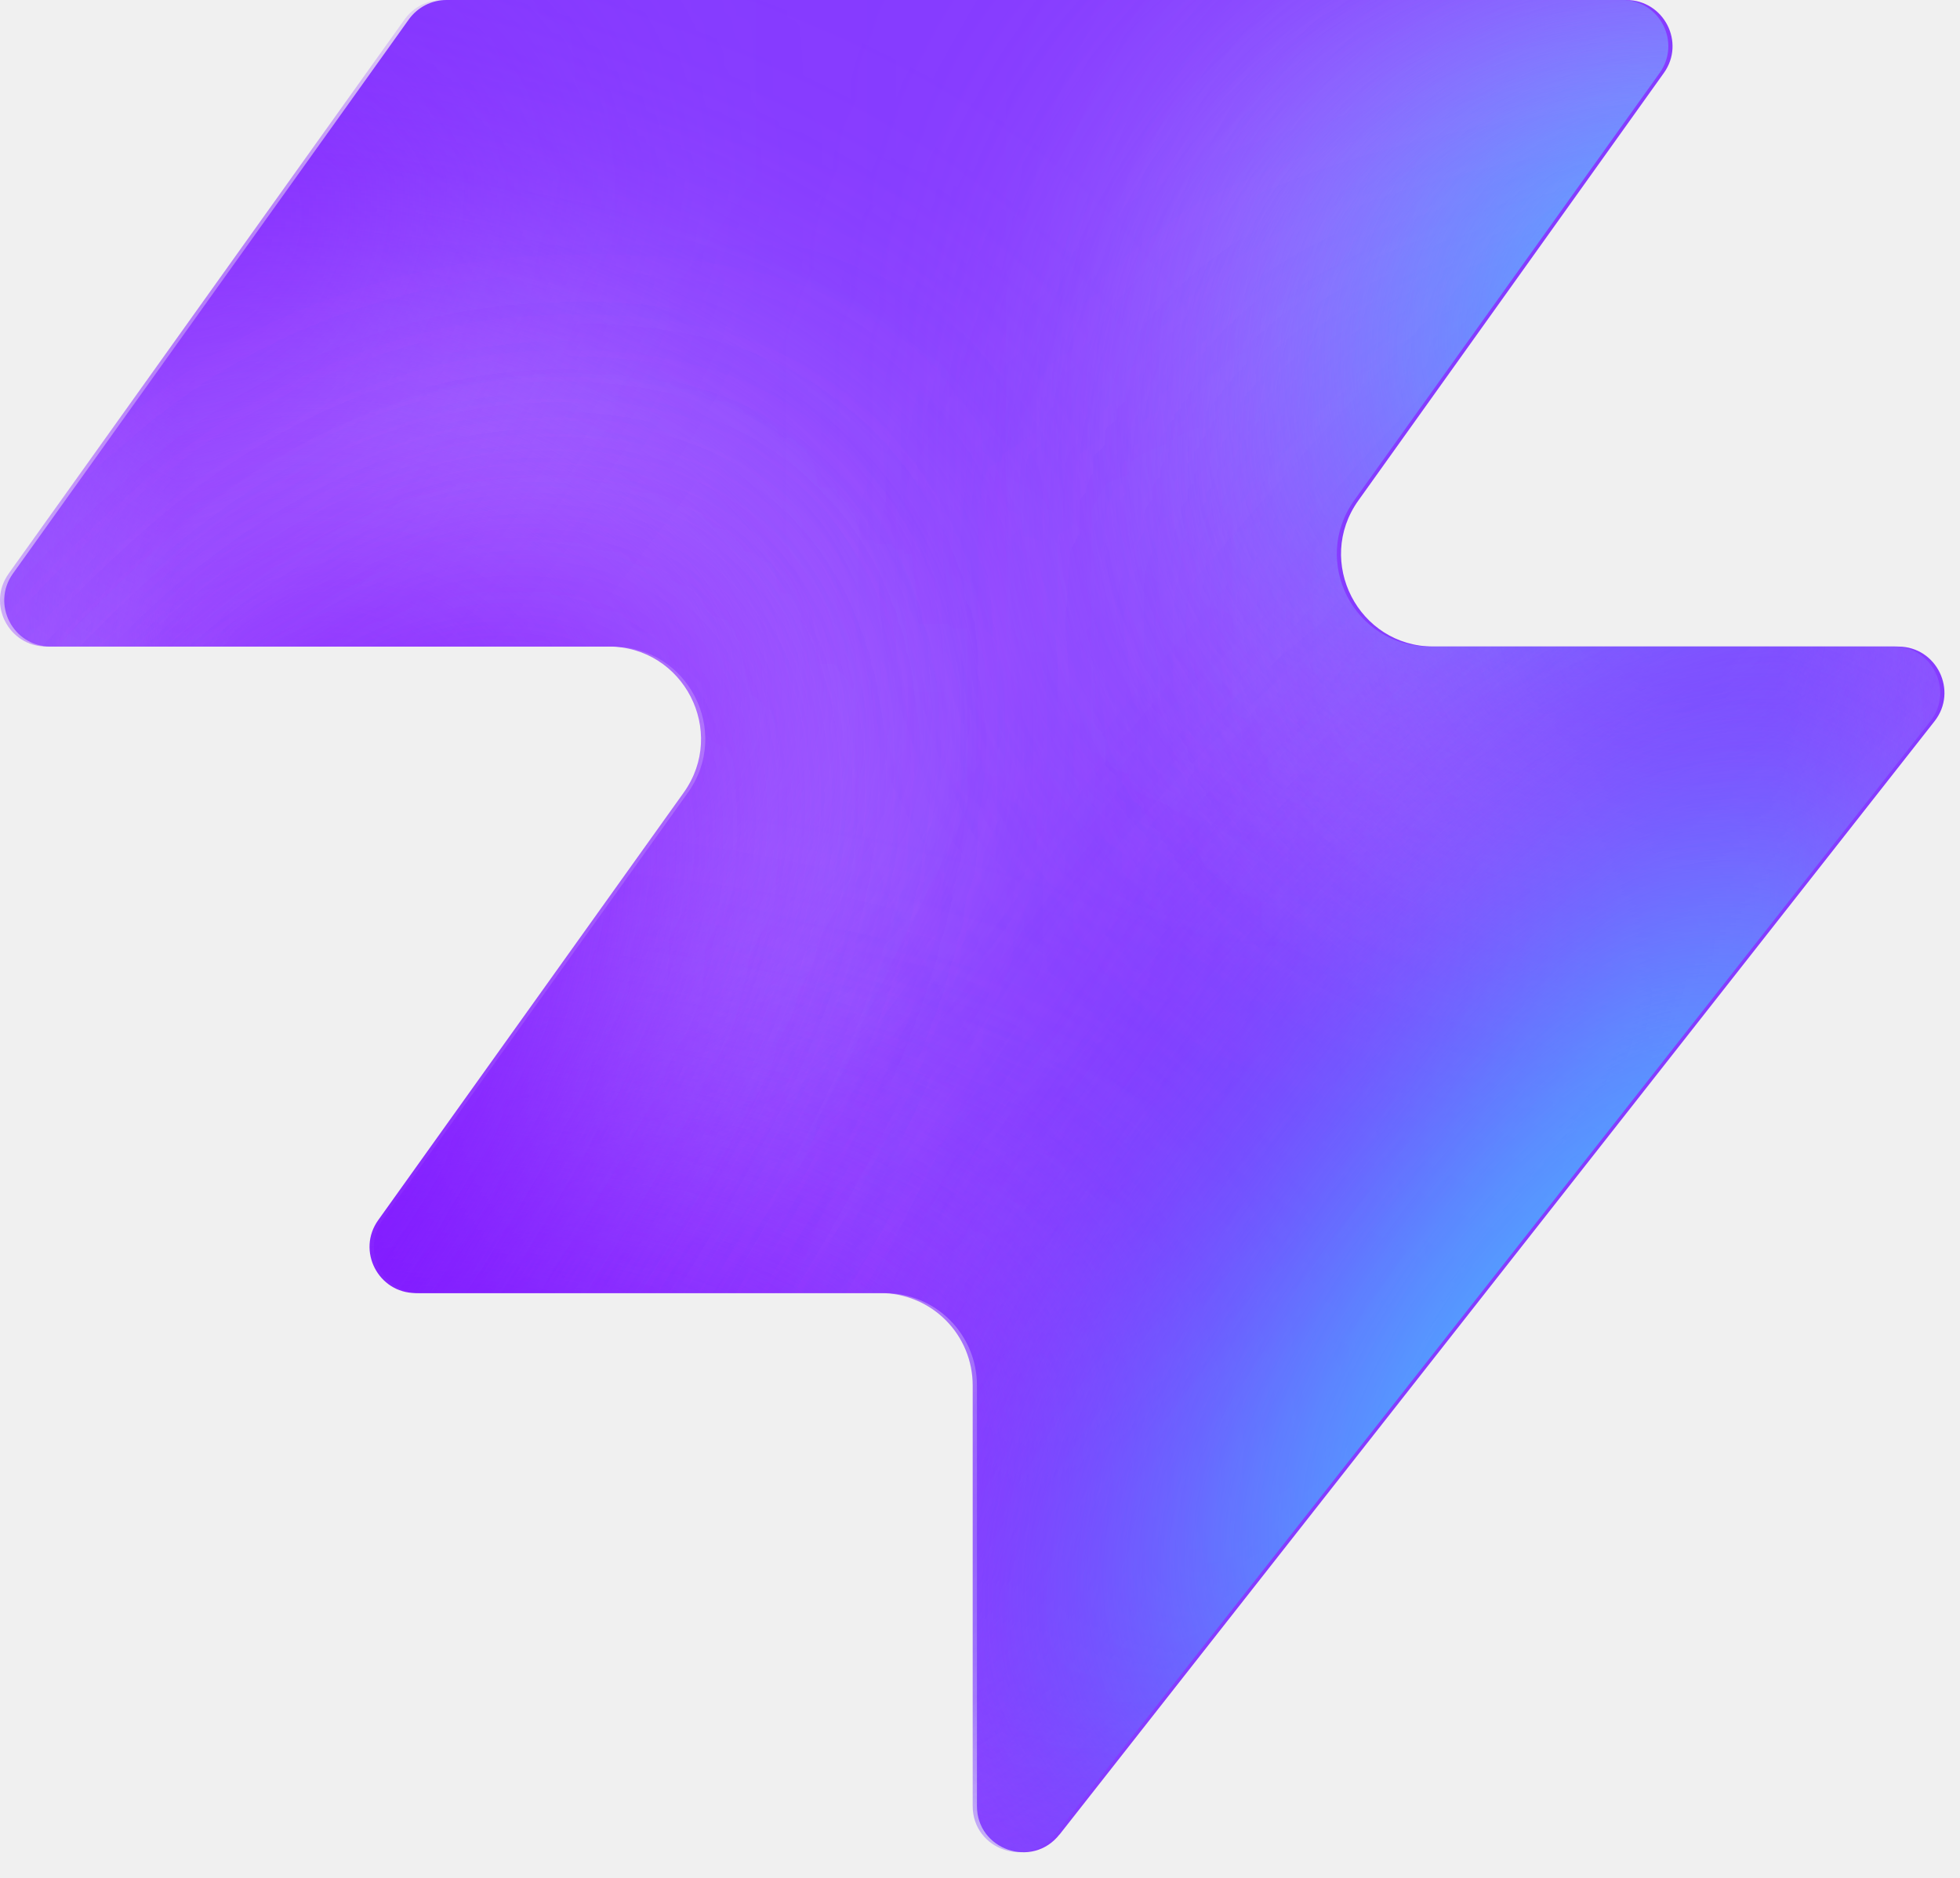
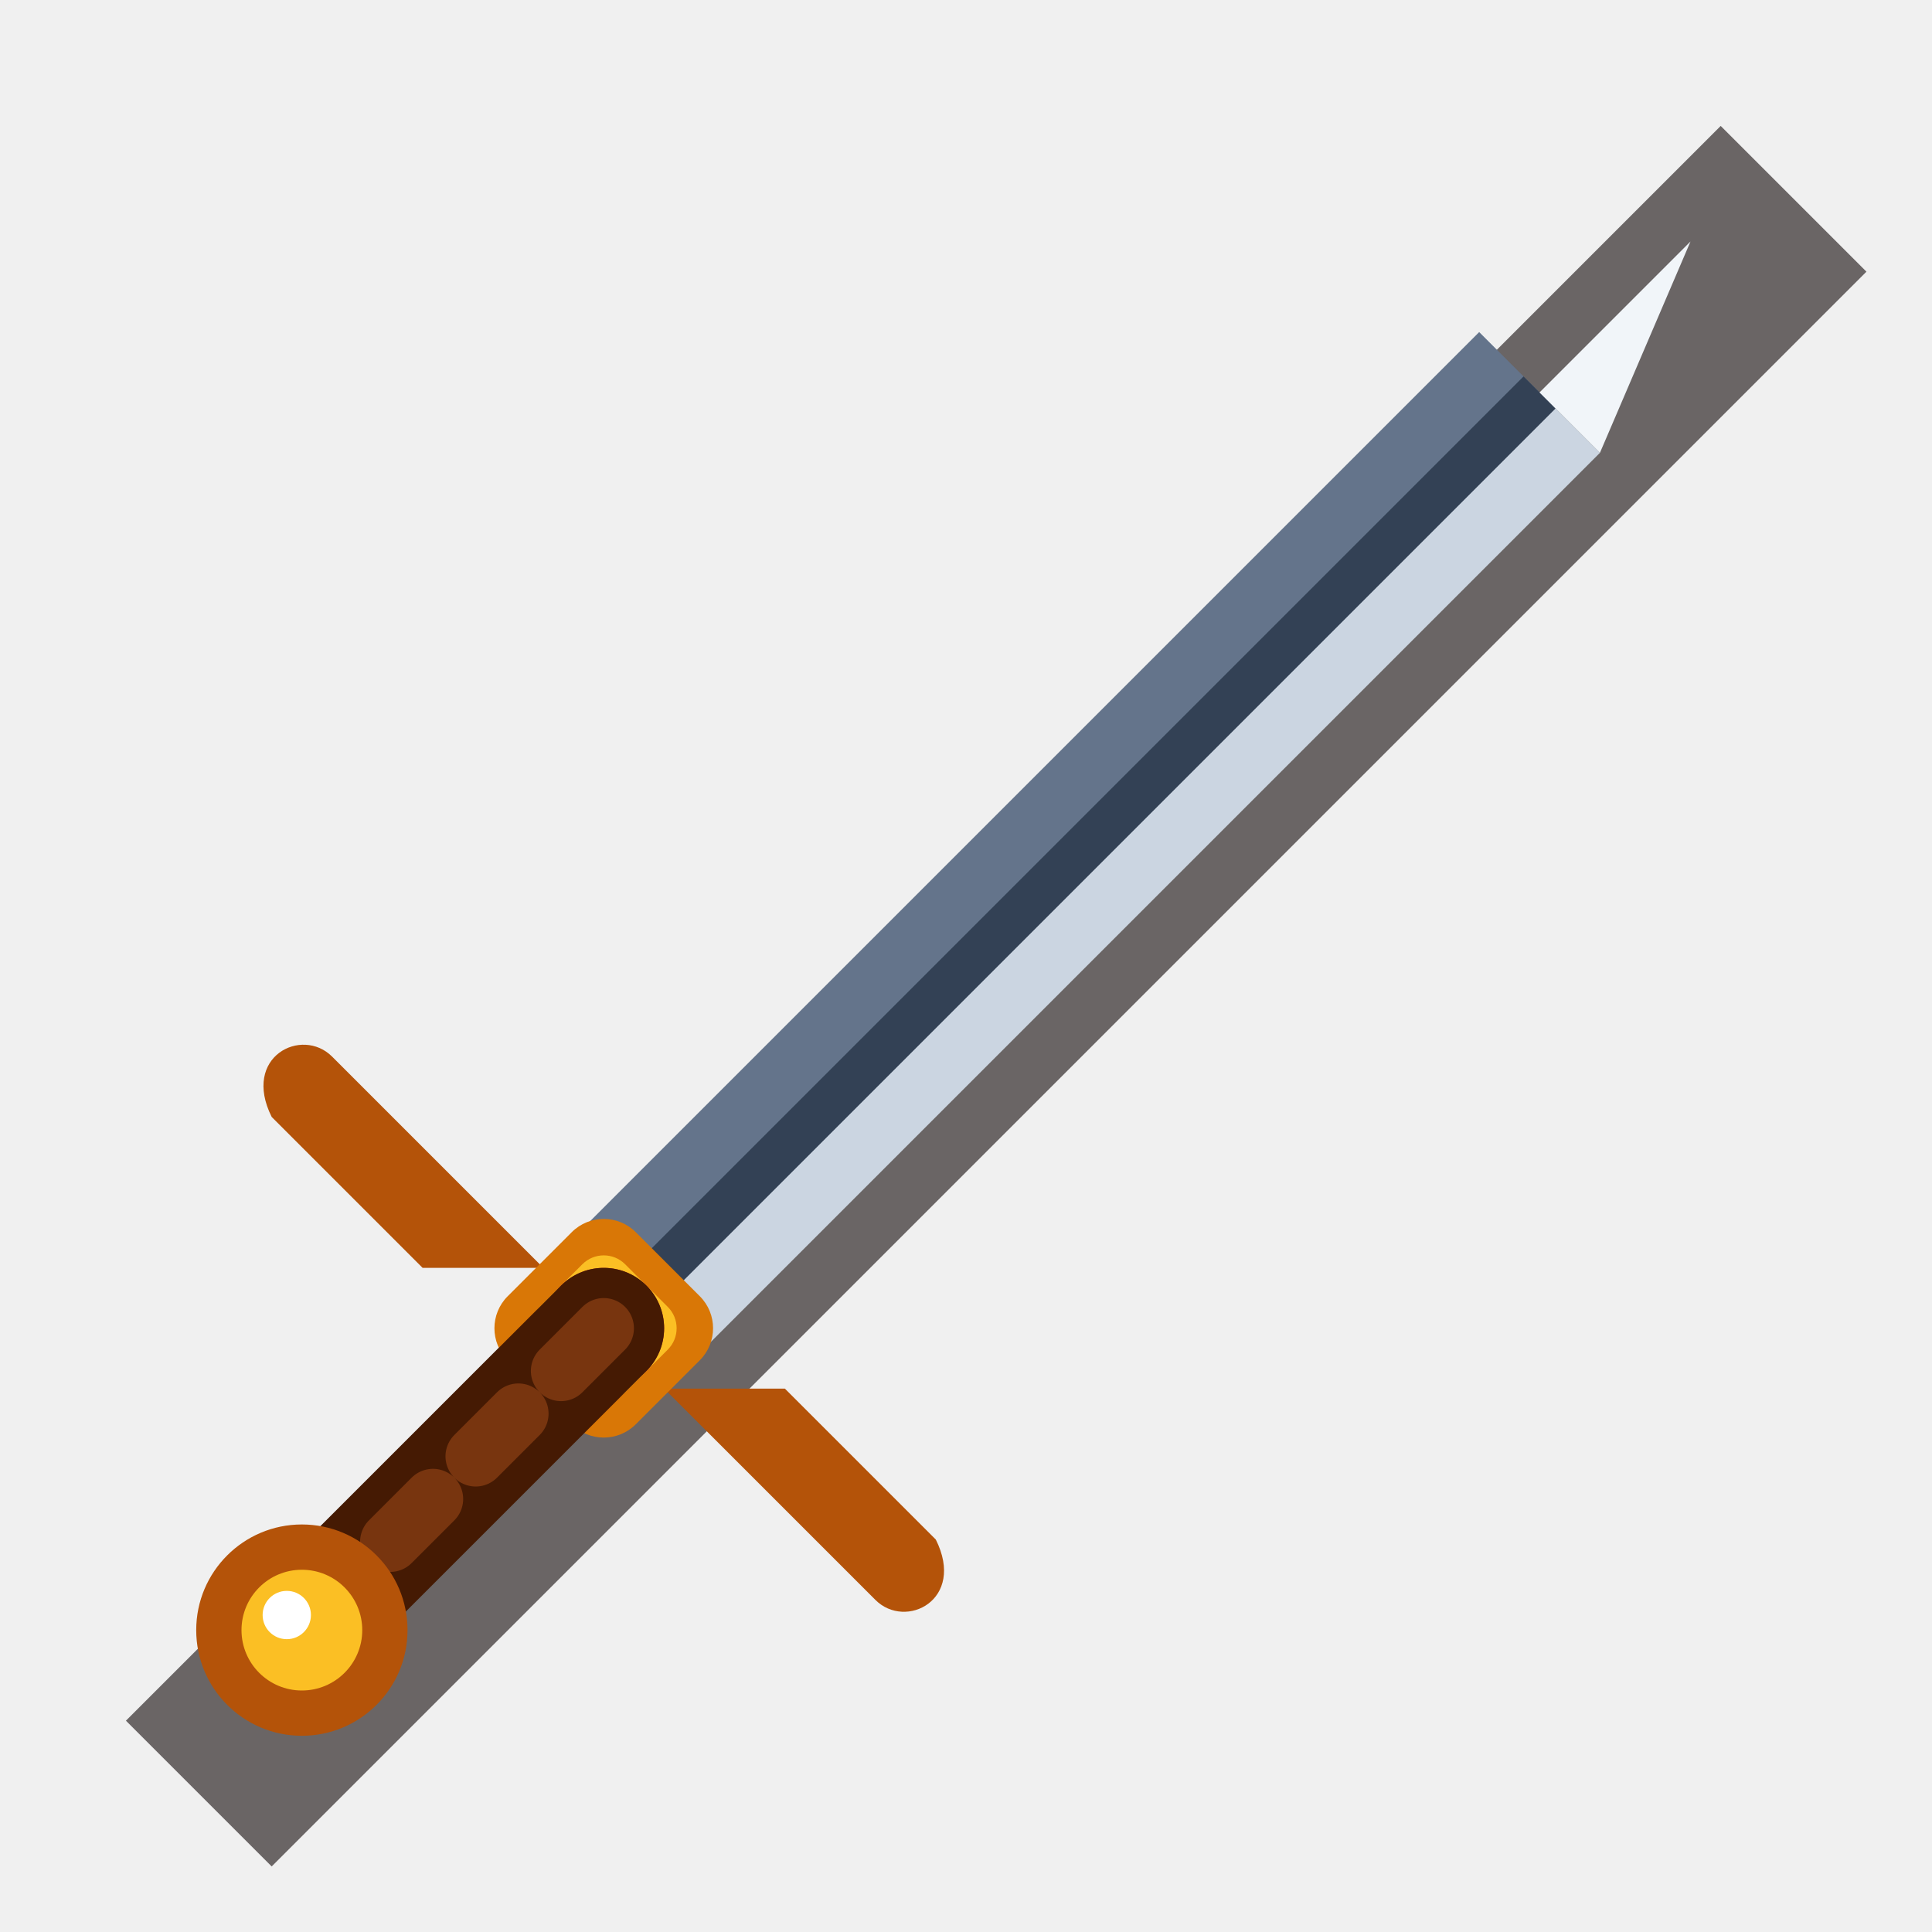
- <svg xmlns="http://www.w3.org/2000/svg" width="48" height="46" fill="none" viewBox="0 0 48 46">
-   <path fill="#863bff" d="M25.946 44.938c-.664.845-2.021.375-2.021-.698V33.937a2.26 2.26 0 0 0-2.262-2.262H10.287c-.92 0-1.456-1.04-.92-1.788l7.48-10.471c1.07-1.497 0-3.578-1.842-3.578H1.237c-.92 0-1.456-1.04-.92-1.788L10.013.474c.214-.297.556-.474.92-.474h28.894c.92 0 1.456 1.04.92 1.788l-7.48 10.471c-1.07 1.498 0 3.579 1.842 3.579h11.377c.943 0 1.473 1.088.89 1.83L25.947 44.94z" style="fill:#863bff;fill:color(display-p3 .525 .23 1);fill-opacity:1" />
-   <mask id="a" width="48" height="46" x="0" y="0" maskUnits="userSpaceOnUse" style="mask-type:alpha">
-     <path fill="#000" d="M25.842 44.938c-.664.844-2.021.375-2.021-.698V33.937a2.26 2.26 0 0 0-2.262-2.262H10.183c-.92 0-1.456-1.04-.92-1.788l7.48-10.471c1.07-1.498 0-3.579-1.842-3.579H1.133c-.92 0-1.456-1.04-.92-1.787L9.91.473c.214-.297.556-.474.92-.474h28.894c.92 0 1.456 1.04.92 1.788l-7.48 10.471c-1.07 1.498 0 3.578 1.842 3.578h11.377c.943 0 1.473 1.088.89 1.832L25.843 44.94z" style="fill:#000;fill-opacity:1" />
-   </mask>
-   <g mask="url(#a)">
-     <g filter="url(#b)">
-       <ellipse cx="5.508" cy="14.704" fill="#ede6ff" rx="5.508" ry="14.704" style="fill:#ede6ff;fill:color(display-p3 .927 .903 1);fill-opacity:1" transform="matrix(.00324 1 1 -.00324 -4.47 31.516)" />
-     </g>
-     <g filter="url(#c)">
-       <ellipse cx="10.399" cy="29.851" fill="#ede6ff" rx="10.399" ry="29.851" style="fill:#ede6ff;fill:color(display-p3 .927 .903 1);fill-opacity:1" transform="matrix(.00324 1 1 -.00324 -39.328 7.883)" />
-     </g>
-     <g filter="url(#d)">
-       <ellipse cx="5.508" cy="30.487" fill="#7e14ff" rx="5.508" ry="30.487" style="fill:#7e14ff;fill:color(display-p3 .492 .077 1);fill-opacity:1" transform="rotate(89.814 -25.913 -14.639)scale(1 -1)" />
-     </g>
-     <g filter="url(#e)">
-       <ellipse cx="5.508" cy="30.599" fill="#7e14ff" rx="5.508" ry="30.599" style="fill:#7e14ff;fill:color(display-p3 .492 .077 1);fill-opacity:1" transform="rotate(89.814 -32.644 -3.334)scale(1 -1)" />
-     </g>
-     <g filter="url(#f)">
-       <ellipse cx="5.508" cy="30.599" fill="#7e14ff" rx="5.508" ry="30.599" style="fill:#7e14ff;fill:color(display-p3 .492 .077 1);fill-opacity:1" transform="matrix(.00324 1 1 -.00324 -34.34 30.47)" />
-     </g>
-     <g filter="url(#g)">
-       <ellipse cx="14.072" cy="22.078" fill="#ede6ff" rx="14.072" ry="22.078" style="fill:#ede6ff;fill:color(display-p3 .927 .903 1);fill-opacity:1" transform="rotate(93.35 24.506 48.493)scale(-1 1)" />
-     </g>
-     <g filter="url(#h)">
-       <ellipse cx="3.47" cy="21.501" fill="#7e14ff" rx="3.47" ry="21.501" style="fill:#7e14ff;fill:color(display-p3 .492 .077 1);fill-opacity:1" transform="rotate(89.009 28.708 47.59)scale(-1 1)" />
-     </g>
-     <g filter="url(#i)">
-       <ellipse cx="3.47" cy="21.501" fill="#7e14ff" rx="3.47" ry="21.501" style="fill:#7e14ff;fill:color(display-p3 .492 .077 1);fill-opacity:1" transform="rotate(89.009 28.708 47.59)scale(-1 1)" />
-     </g>
-     <g filter="url(#j)">
-       <ellipse cx=".387" cy="8.972" fill="#7e14ff" rx="4.407" ry="29.108" style="fill:#7e14ff;fill:color(display-p3 .492 .077 1);fill-opacity:1" transform="rotate(39.51 .387 8.972)" />
-     </g>
-     <g filter="url(#k)">
-       <ellipse cx="47.523" cy="-6.092" fill="#7e14ff" rx="4.407" ry="29.108" style="fill:#7e14ff;fill:color(display-p3 .492 .077 1);fill-opacity:1" transform="rotate(37.892 47.523 -6.092)" />
-     </g>
-     <g filter="url(#l)">
-       <ellipse cx="41.412" cy="6.333" fill="#47bfff" rx="5.971" ry="9.665" style="fill:#47bfff;fill:color(display-p3 .28 .748 1);fill-opacity:1" transform="rotate(37.892 41.412 6.333)" />
-     </g>
-     <g filter="url(#m)">
-       <ellipse cx="-1.879" cy="38.332" fill="#7e14ff" rx="4.407" ry="29.108" style="fill:#7e14ff;fill:color(display-p3 .492 .077 1);fill-opacity:1" transform="rotate(37.892 -1.88 38.332)" />
-     </g>
-     <g filter="url(#n)">
-       <ellipse cx="-1.879" cy="38.332" fill="#7e14ff" rx="4.407" ry="29.108" style="fill:#7e14ff;fill:color(display-p3 .492 .077 1);fill-opacity:1" transform="rotate(37.892 -1.88 38.332)" />
-     </g>
-     <g filter="url(#o)">
-       <ellipse cx="35.651" cy="29.907" fill="#7e14ff" rx="4.407" ry="29.108" style="fill:#7e14ff;fill:color(display-p3 .492 .077 1);fill-opacity:1" transform="rotate(37.892 35.651 29.907)" />
-     </g>
-     <g filter="url(#p)">
-       <ellipse cx="38.418" cy="32.4" fill="#47bfff" rx="5.971" ry="15.297" style="fill:#47bfff;fill:color(display-p3 .28 .748 1);fill-opacity:1" transform="rotate(37.892 38.418 32.4)" />
-     </g>
-   </g>
-   <defs>
-     <filter id="b" width="60.045" height="41.654" x="-19.77" y="16.149" color-interpolation-filters="sRGB" filterUnits="userSpaceOnUse">
-       <feFlood flood-opacity="0" result="BackgroundImageFix" />
-       <feBlend in="SourceGraphic" in2="BackgroundImageFix" result="shape" />
-       <feGaussianBlur result="effect1_foregroundBlur_2002_17158" stdDeviation="7.659" />
-     </filter>
-     <filter id="c" width="90.34" height="51.437" x="-54.613" y="-7.533" color-interpolation-filters="sRGB" filterUnits="userSpaceOnUse">
-       <feFlood flood-opacity="0" result="BackgroundImageFix" />
-       <feBlend in="SourceGraphic" in2="BackgroundImageFix" result="shape" />
-       <feGaussianBlur result="effect1_foregroundBlur_2002_17158" stdDeviation="7.659" />
-     </filter>
-     <filter id="d" width="79.355" height="29.4" x="-49.64" y="2.03" color-interpolation-filters="sRGB" filterUnits="userSpaceOnUse">
-       <feFlood flood-opacity="0" result="BackgroundImageFix" />
-       <feBlend in="SourceGraphic" in2="BackgroundImageFix" result="shape" />
-       <feGaussianBlur result="effect1_foregroundBlur_2002_17158" stdDeviation="4.596" />
-     </filter>
-     <filter id="e" width="79.579" height="29.4" x="-45.045" y="20.029" color-interpolation-filters="sRGB" filterUnits="userSpaceOnUse">
-       <feFlood flood-opacity="0" result="BackgroundImageFix" />
-       <feBlend in="SourceGraphic" in2="BackgroundImageFix" result="shape" />
-       <feGaussianBlur result="effect1_foregroundBlur_2002_17158" stdDeviation="4.596" />
-     </filter>
-     <filter id="f" width="79.579" height="29.4" x="-43.513" y="21.178" color-interpolation-filters="sRGB" filterUnits="userSpaceOnUse">
-       <feFlood flood-opacity="0" result="BackgroundImageFix" />
-       <feBlend in="SourceGraphic" in2="BackgroundImageFix" result="shape" />
-       <feGaussianBlur result="effect1_foregroundBlur_2002_17158" stdDeviation="4.596" />
-     </filter>
-     <filter id="g" width="74.749" height="58.852" x="15.756" y="-17.901" color-interpolation-filters="sRGB" filterUnits="userSpaceOnUse">
-       <feFlood flood-opacity="0" result="BackgroundImageFix" />
-       <feBlend in="SourceGraphic" in2="BackgroundImageFix" result="shape" />
-       <feGaussianBlur result="effect1_foregroundBlur_2002_17158" stdDeviation="7.659" />
-     </filter>
-     <filter id="h" width="61.377" height="25.362" x="23.548" y="2.284" color-interpolation-filters="sRGB" filterUnits="userSpaceOnUse">
-       <feFlood flood-opacity="0" result="BackgroundImageFix" />
-       <feBlend in="SourceGraphic" in2="BackgroundImageFix" result="shape" />
-       <feGaussianBlur result="effect1_foregroundBlur_2002_17158" stdDeviation="4.596" />
-     </filter>
-     <filter id="i" width="61.377" height="25.362" x="23.548" y="2.284" color-interpolation-filters="sRGB" filterUnits="userSpaceOnUse">
-       <feFlood flood-opacity="0" result="BackgroundImageFix" />
-       <feBlend in="SourceGraphic" in2="BackgroundImageFix" result="shape" />
-       <feGaussianBlur result="effect1_foregroundBlur_2002_17158" stdDeviation="4.596" />
-     </filter>
-     <filter id="j" width="56.045" height="63.649" x="-27.636" y="-22.853" color-interpolation-filters="sRGB" filterUnits="userSpaceOnUse">
-       <feFlood flood-opacity="0" result="BackgroundImageFix" />
-       <feBlend in="SourceGraphic" in2="BackgroundImageFix" result="shape" />
-       <feGaussianBlur result="effect1_foregroundBlur_2002_17158" stdDeviation="4.596" />
-     </filter>
-     <filter id="k" width="54.814" height="64.646" x="20.116" y="-38.415" color-interpolation-filters="sRGB" filterUnits="userSpaceOnUse">
-       <feFlood flood-opacity="0" result="BackgroundImageFix" />
-       <feBlend in="SourceGraphic" in2="BackgroundImageFix" result="shape" />
-       <feGaussianBlur result="effect1_foregroundBlur_2002_17158" stdDeviation="4.596" />
-     </filter>
-     <filter id="l" width="33.541" height="35.313" x="24.641" y="-11.323" color-interpolation-filters="sRGB" filterUnits="userSpaceOnUse">
-       <feFlood flood-opacity="0" result="BackgroundImageFix" />
-       <feBlend in="SourceGraphic" in2="BackgroundImageFix" result="shape" />
-       <feGaussianBlur result="effect1_foregroundBlur_2002_17158" stdDeviation="4.596" />
-     </filter>
-     <filter id="m" width="54.814" height="64.646" x="-29.286" y="6.009" color-interpolation-filters="sRGB" filterUnits="userSpaceOnUse">
-       <feFlood flood-opacity="0" result="BackgroundImageFix" />
-       <feBlend in="SourceGraphic" in2="BackgroundImageFix" result="shape" />
-       <feGaussianBlur result="effect1_foregroundBlur_2002_17158" stdDeviation="4.596" />
-     </filter>
-     <filter id="n" width="54.814" height="64.646" x="-29.286" y="6.009" color-interpolation-filters="sRGB" filterUnits="userSpaceOnUse">
-       <feFlood flood-opacity="0" result="BackgroundImageFix" />
-       <feBlend in="SourceGraphic" in2="BackgroundImageFix" result="shape" />
-       <feGaussianBlur result="effect1_foregroundBlur_2002_17158" stdDeviation="4.596" />
-     </filter>
-     <filter id="o" width="54.814" height="64.646" x="8.244" y="-2.416" color-interpolation-filters="sRGB" filterUnits="userSpaceOnUse">
-       <feFlood flood-opacity="0" result="BackgroundImageFix" />
-       <feBlend in="SourceGraphic" in2="BackgroundImageFix" result="shape" />
-       <feGaussianBlur result="effect1_foregroundBlur_2002_17158" stdDeviation="4.596" />
-     </filter>
-     <filter id="p" width="39.409" height="43.623" x="18.713" y="10.588" color-interpolation-filters="sRGB" filterUnits="userSpaceOnUse">
-       <feFlood flood-opacity="0" result="BackgroundImageFix" />
-       <feBlend in="SourceGraphic" in2="BackgroundImageFix" result="shape" />
-       <feGaussianBlur result="effect1_foregroundBlur_2002_17158" stdDeviation="4.596" />
-     </filter>
-   </defs>
+ <svg xmlns="http://www.w3.org/2000/svg" viewBox="0 0 64 64" width="100%" height="100%">
+   <path d="M7 57 L57 7 L59 9 L9 59 Z" fill="none" stroke="#110909" stroke-width="4" stroke-linecap="round" opacity="0.6" />
+   <path d="M20 44 L51 13 L49 11 L18 42 Z" fill="#64748b" />
+   <path d="M22 46 L53 15 L51 13 L20 44 Z" fill="#cbd5e1" />
+   <path d="M20 44 L51 13" stroke="#334155" stroke-width="1.5" />
+   <path d="M51 13 L56 8 L53 15 Z" fill="#f1f5f9" />
+   <path d="M18 42 L11 35 C10 34 8 35 9 37 L14 42 Z" fill="#b45309" />
+   <path d="M18 42 L12 36 L14 38 L16 40 Z" fill="#f59e0b" />
+   <path d="M22 46 L29 53 C30 54 32 53 31 51 L26 46 Z" fill="#b45309" />
+   <path d="M22 46 L28 52 L26 50 L24 48 Z" fill="#d97706" />
+   <rect x="17" y="41" width="6" height="6" rx="1.5" transform="rotate(-45 20 44)" fill="#d97706" />
+   <rect x="18" y="42" width="4" height="4" rx="1" transform="rotate(-45 20 44)" fill="#fbbf24" />
+   <circle cx="20" cy="44" r="2" fill="#991b1b" />
+   <circle cx="19.5" cy="43.5" r="0.8" fill="#f87171" />
+   <path d="M20 44 L11 53" stroke="#451a03" stroke-width="4" stroke-linecap="round" />
+   <path d="M20 44 L11 53" stroke="#78350f" stroke-width="2" stroke-dasharray="2 2" stroke-linecap="round" />
+   <circle cx="10" cy="54" r="3.5" fill="#b45309" />
+   <circle cx="10" cy="54" r="2" fill="#fbbf24" />
+   <circle cx="9.5" cy="53.5" r="0.8" fill="#fff" />
</svg>
